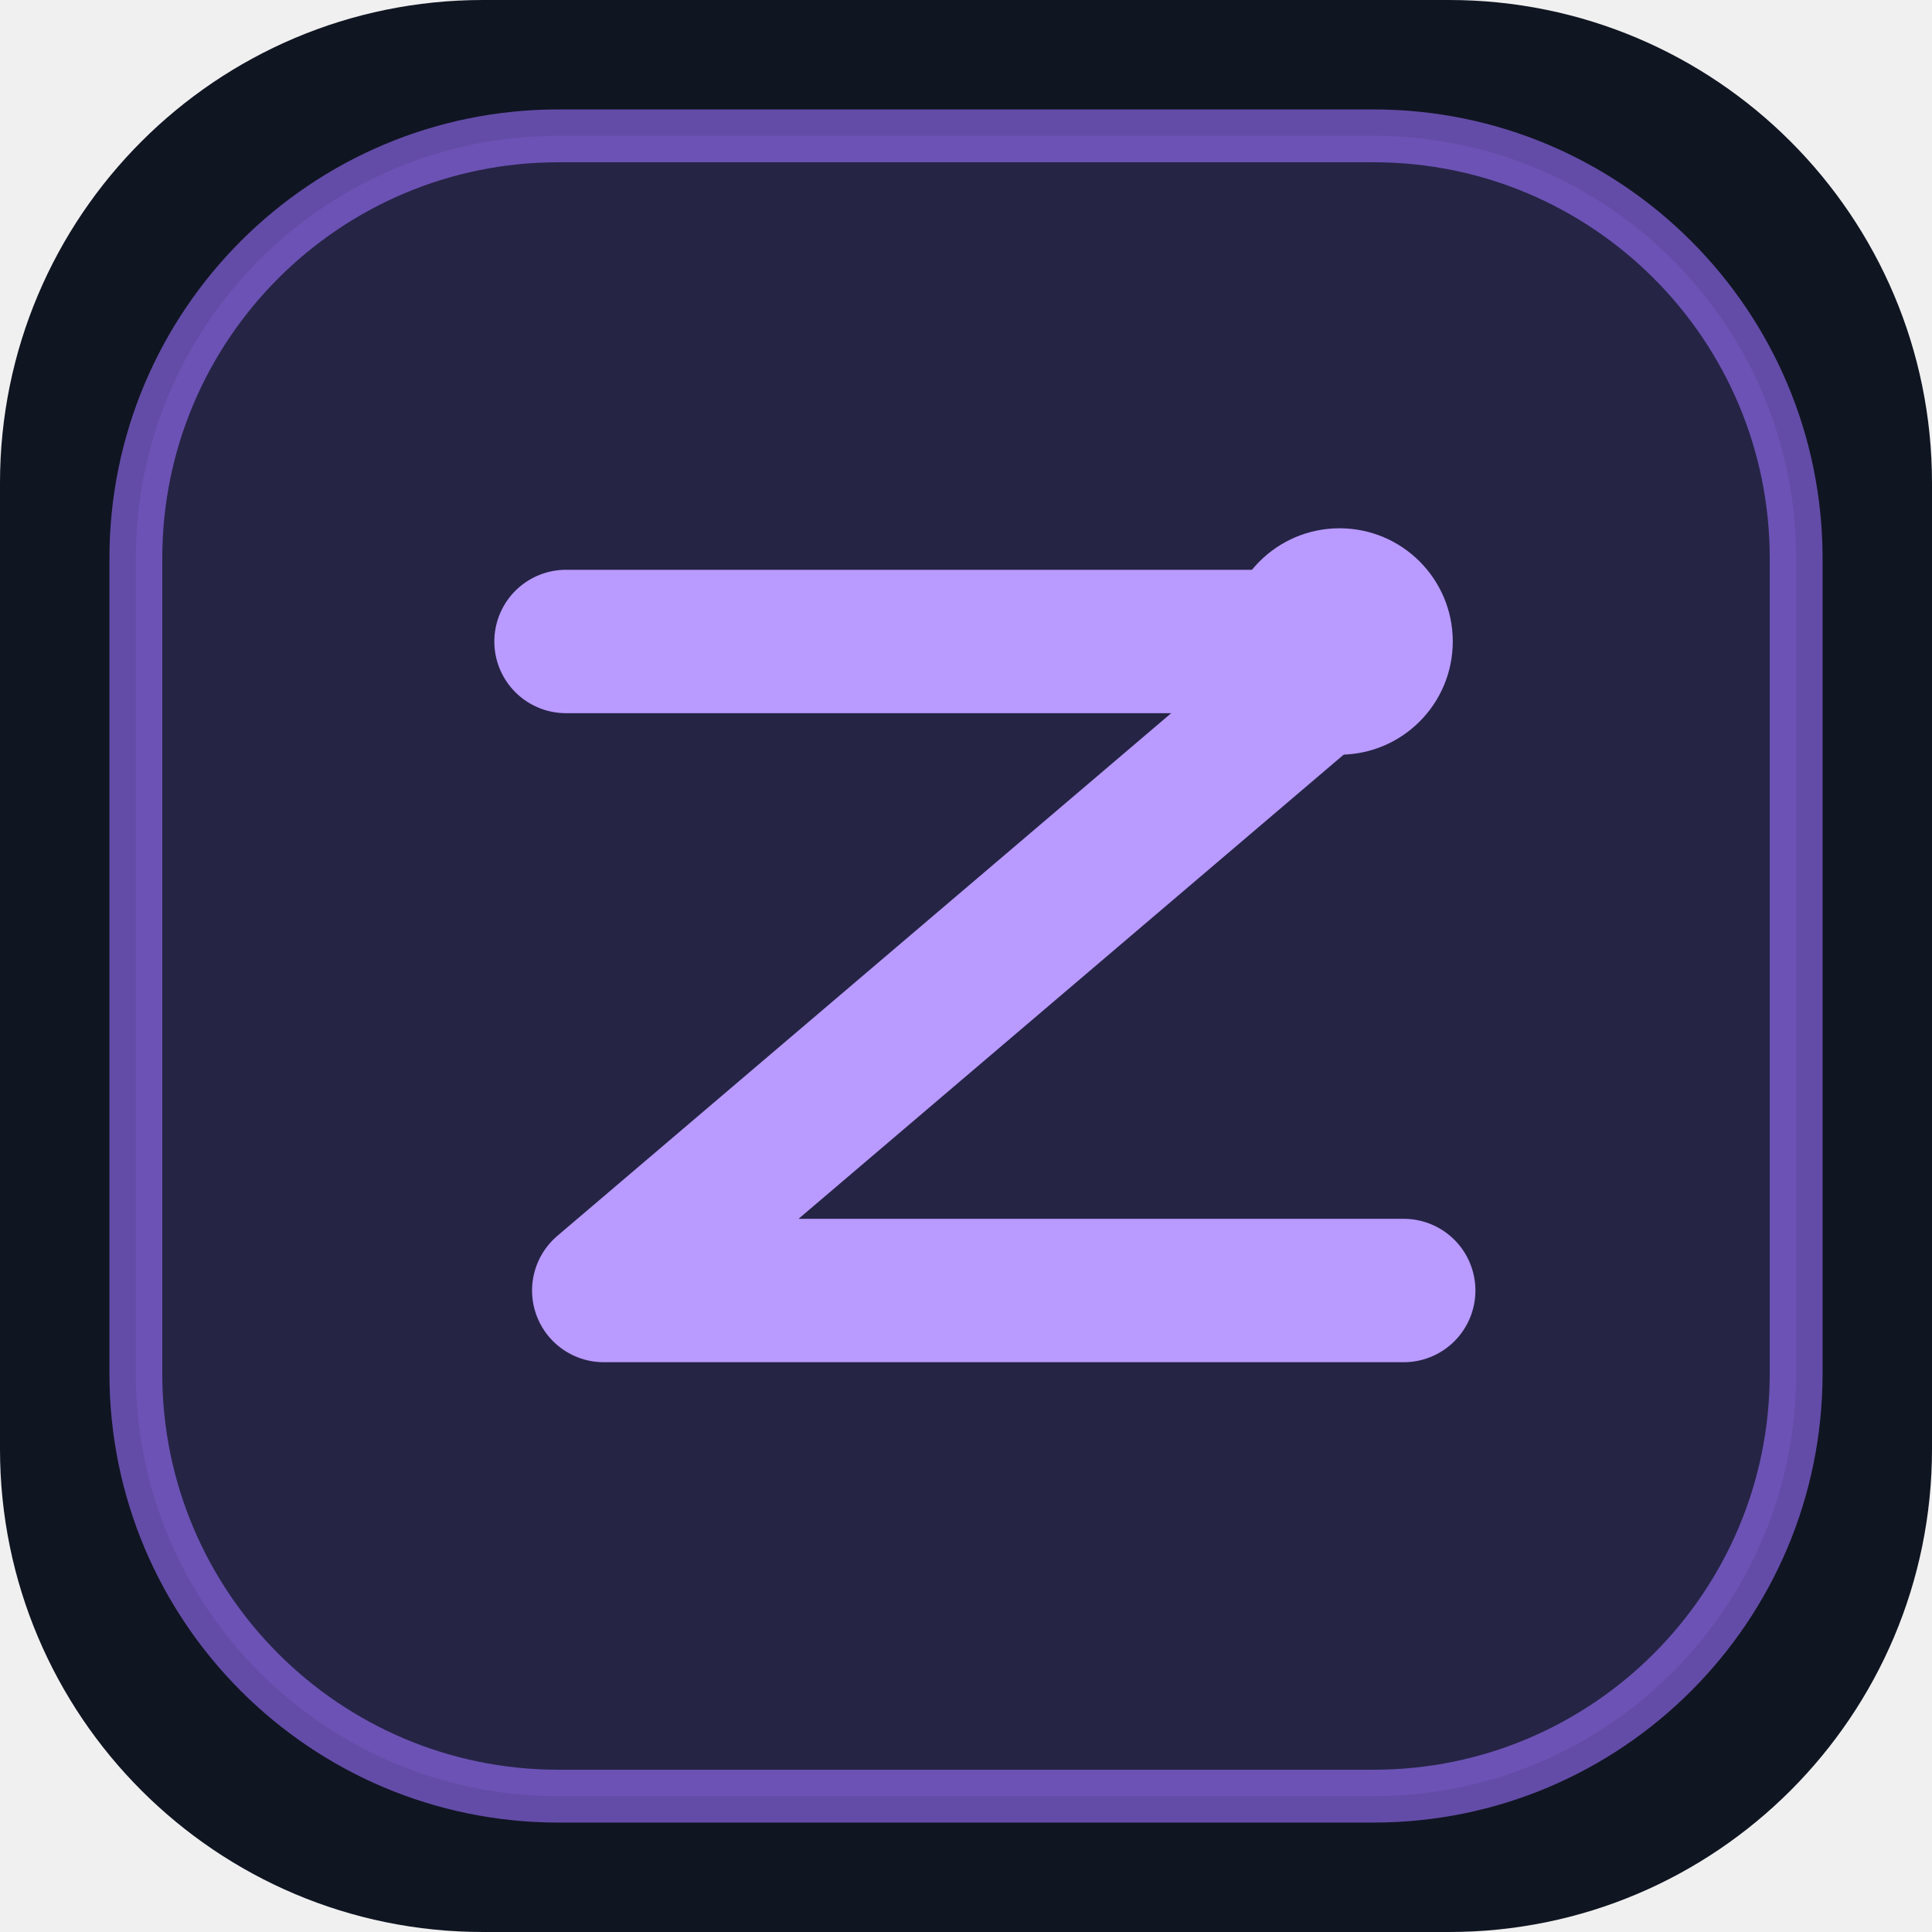
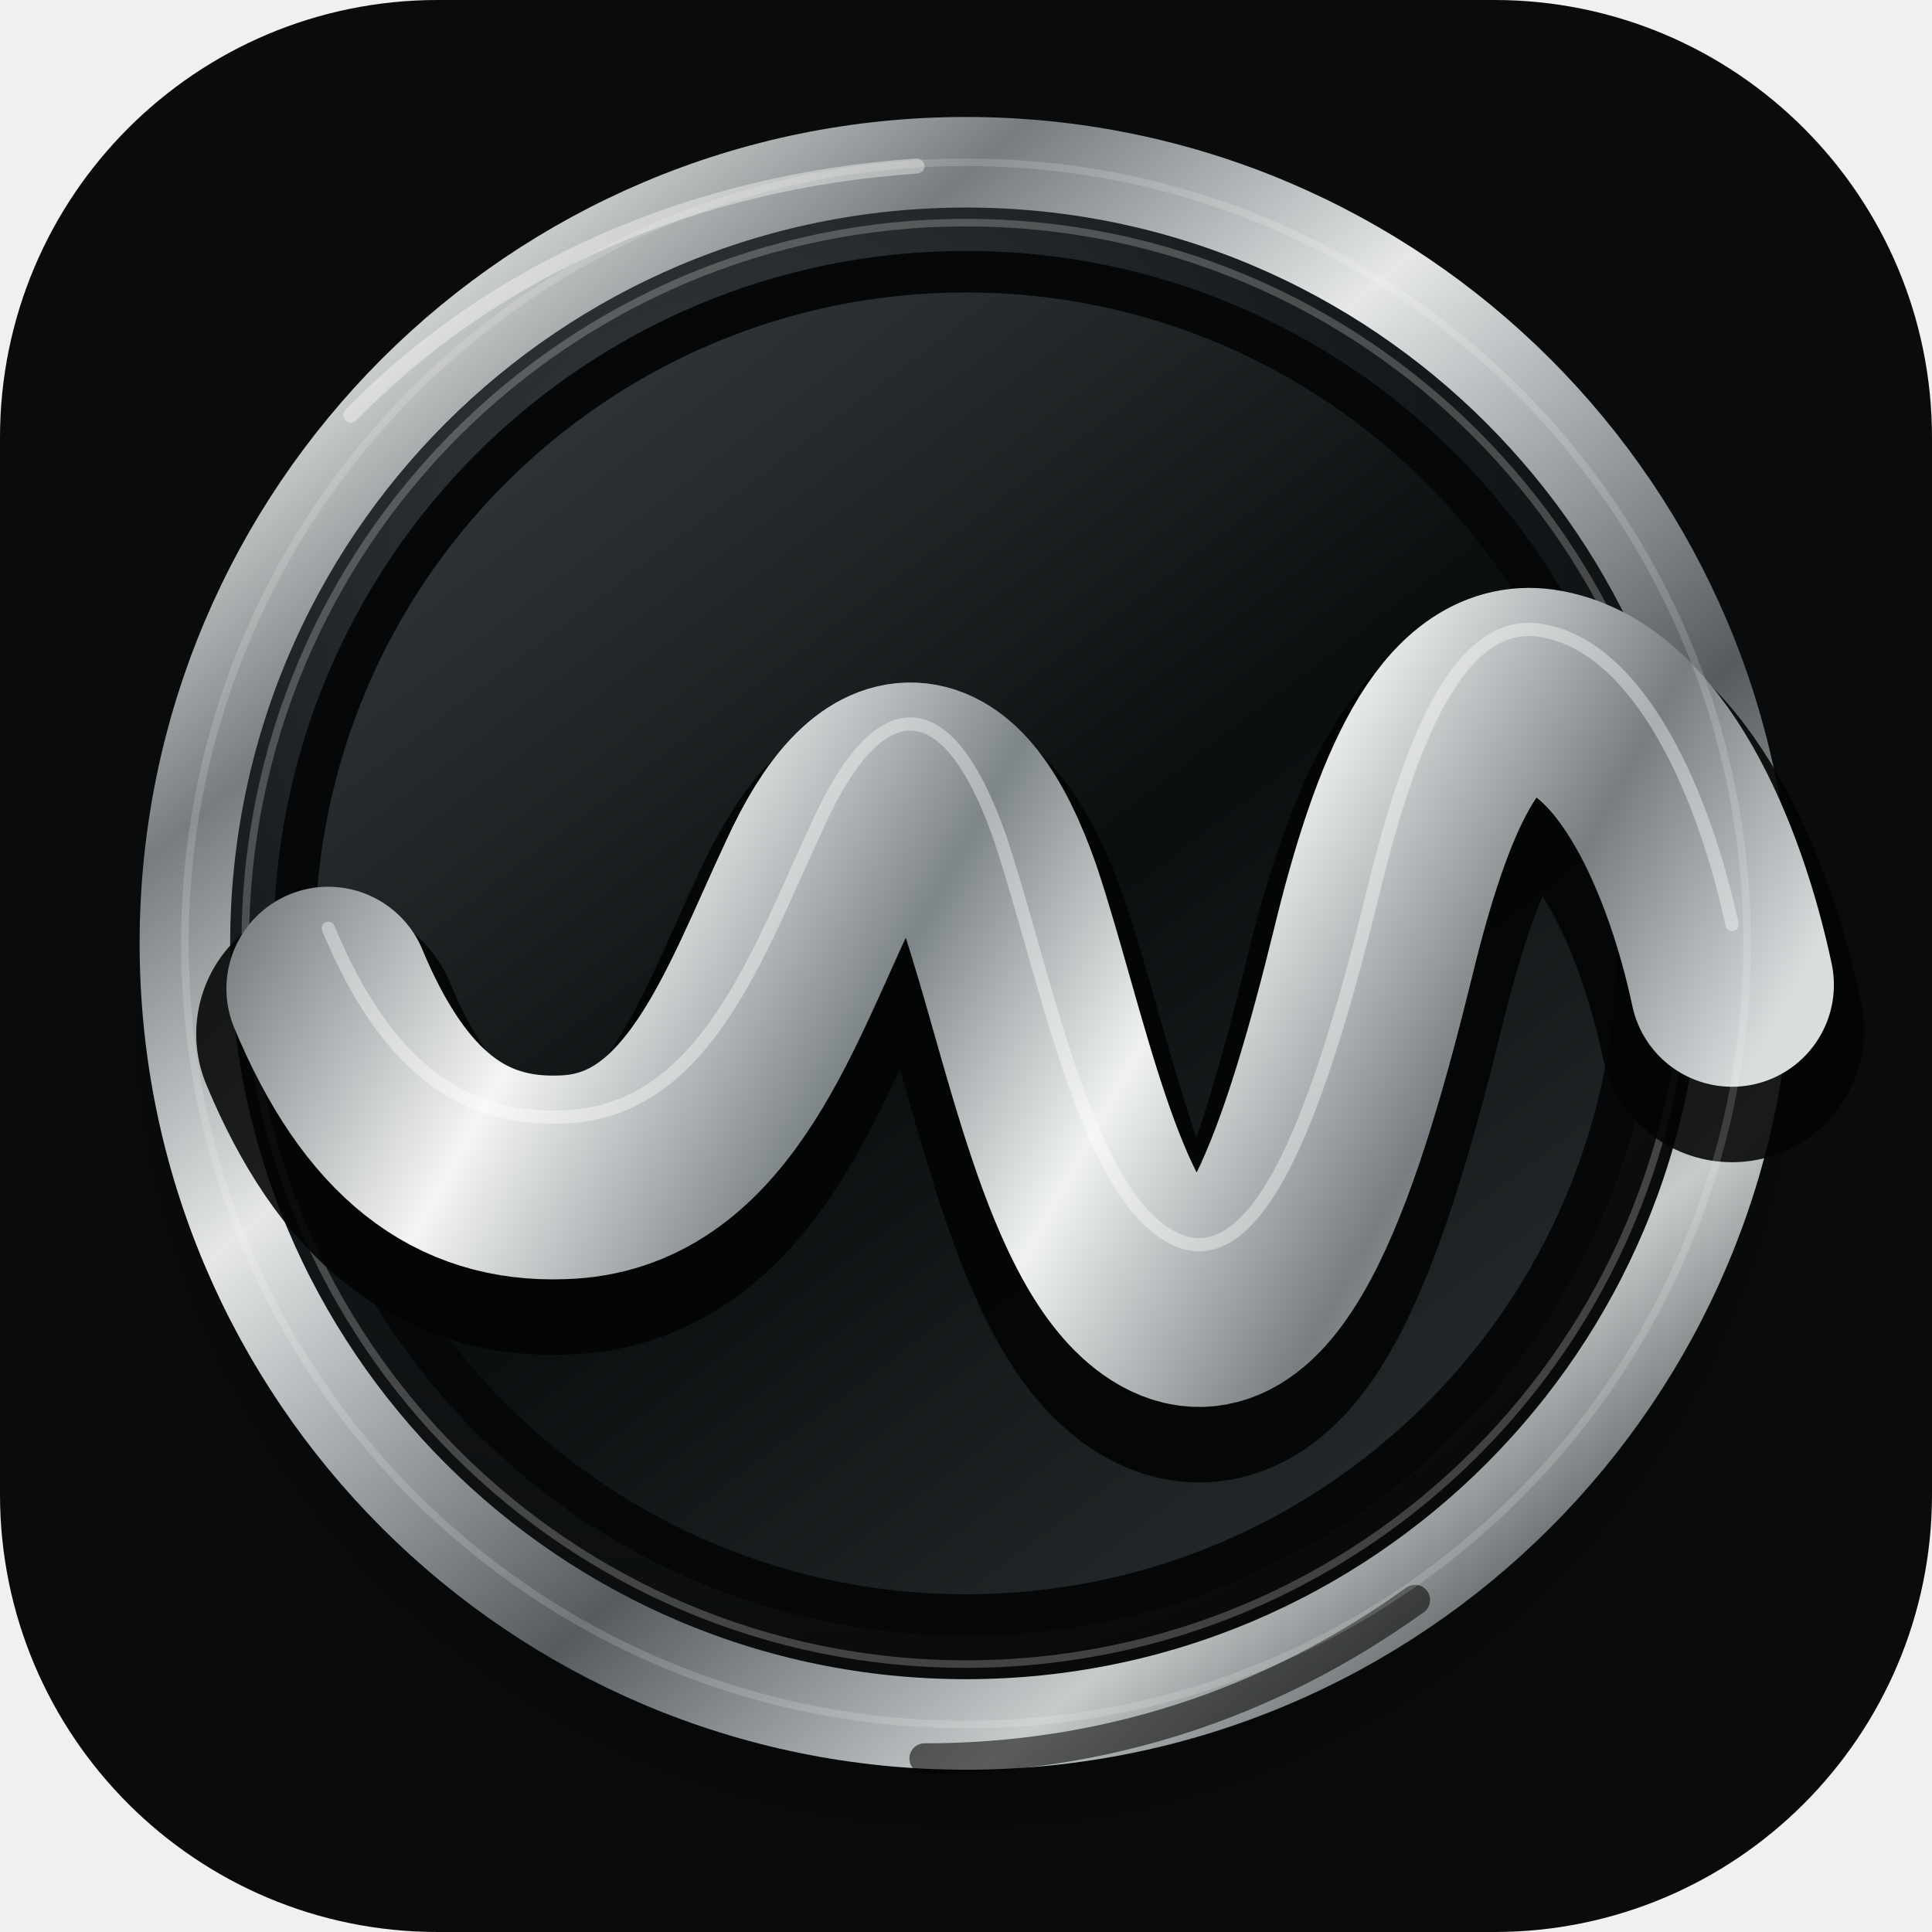
- <svg xmlns="http://www.w3.org/2000/svg" viewBox="0 0 512 512">
-   <rect width="512" height="512" rx="128" fill="#101522" />
-   <rect x="36" y="36" width="440" height="440" rx="112" fill="#9b72ff" fill-opacity=".16" stroke="#9b72ff" stroke-opacity=".6" stroke-width="14" />
-   <path d="M150 170h212L160 342h212" fill="none" stroke="#b99aff" stroke-width="38" stroke-linecap="round" stroke-linejoin="round" />
-   <circle cx="355" cy="170" r="30" fill="#b99aff" />
+ <svg xmlns="http://www.w3.org/2000/svg" viewBox="0 0 512 512" role="img" aria-labelledby="title">
+   <defs>
+     <radialGradient id="bg" cx="35%" cy="25%" r="82%">
+       <stop offset="0" stop-color="#383d40" />
+       <stop offset=".48" stop-color="#171b1d" />
+       <stop offset="1" stop-color="#050607" />
+     </radialGradient>
+     <linearGradient id="rim" x1="90" y1="65" x2="418" y2="457" gradientUnits="userSpaceOnUse">
+       <stop stop-color="#f4f5f5" />
+       <stop offset=".18" stop-color="#777c7e" />
+       <stop offset=".36" stop-color="#e5e7e8" />
+       <stop offset=".63" stop-color="#555b5e" />
+       <stop offset=".82" stop-color="#c7cbcc" />
+       <stop offset="1" stop-color="#252a2c" />
+     </linearGradient>
+     <linearGradient id="wave" x1="102" y1="173" x2="426" y2="352" gradientUnits="userSpaceOnUse">
+       <stop stop-color="#777d80" />
+       <stop offset=".22" stop-color="#f4f5f5" />
+       <stop offset=".43" stop-color="#7e8588" />
+       <stop offset=".61" stop-color="#f0f2f2" />
+       <stop offset=".82" stop-color="#777d80" />
+       <stop offset="1" stop-color="#d9ddde" />
+     </linearGradient>
+     <linearGradient id="inner" x1="140" y1="105" x2="370" y2="408" gradientUnits="userSpaceOnUse">
+       <stop stop-color="#303638" />
+       <stop offset=".5" stop-color="#0b0e0f" />
+       <stop offset="1" stop-color="#252a2c" />
+     </linearGradient>
+     <filter id="shadow" x="5" y="8" width="502" height="502" color-interpolation-filters="sRGB" filterUnits="userSpaceOnUse">
+       <feGaussianBlur stdDeviation="13" />
+     </filter>
+   </defs>
+   <rect width="512" height="512" rx="116" fill="#090b0c" />
+   <circle cx="256" cy="264" r="202" fill="#000" opacity=".72" filter="url(#shadow)" />
+   <circle cx="256" cy="250" r="207" fill="url(#bg)" stroke="url(#rim)" stroke-width="24" />
+   <circle cx="256" cy="250" r="178" fill="url(#inner)" stroke="#050708" stroke-width="11" />
+   <circle cx="256" cy="250" r="191" fill="none" stroke="#fff" stroke-opacity=".23" stroke-width="2" />
+   <path d="M87 274c15 36 35 51 62 50 38-1 52-44 68-78 16-35 34-36 48 4 12 36 22 91 44 105 25 16 42-38 55-91 10-41 23-72 44-69 27 4 44 45 51 78" fill="none" stroke="#020303" stroke-width="70" stroke-linecap="round" stroke-linejoin="round" opacity=".88" />
+   <path d="M87 262c15 36 35 51 62 50 38-1 52-44 68-78 16-35 34-36 48 4 12 36 22 91 44 105 25 16 42-38 55-91 10-41 23-72 44-69 27 4 44 45 51 78" fill="none" stroke="url(#wave)" stroke-width="54" stroke-linecap="round" stroke-linejoin="round" />
+   <path d="M87 246c15 36 35 51 62 50 38-1 52-44 68-78 16-35 34-36 48 4 12 36 22 91 44 105 25 16 42-38 55-91 10-41 23-72 44-69 27 4 44 45 51 78" fill="none" stroke="#fff" stroke-opacity=".38" stroke-width="3.5" stroke-linecap="round" stroke-linejoin="round" />
+   <path d="M93 110c38-39 91-62 150-66" fill="none" stroke="#fff" stroke-opacity=".38" stroke-width="4" stroke-linecap="round" />
+   <path d="M375 424c-39 28-83 42-130 42" fill="none" stroke="#000" stroke-opacity=".55" stroke-width="8" stroke-linecap="round" />
+   <circle cx="256" cy="250" r="207" fill="none" stroke="#fff" stroke-opacity=".16" stroke-width="2" />
</svg>
